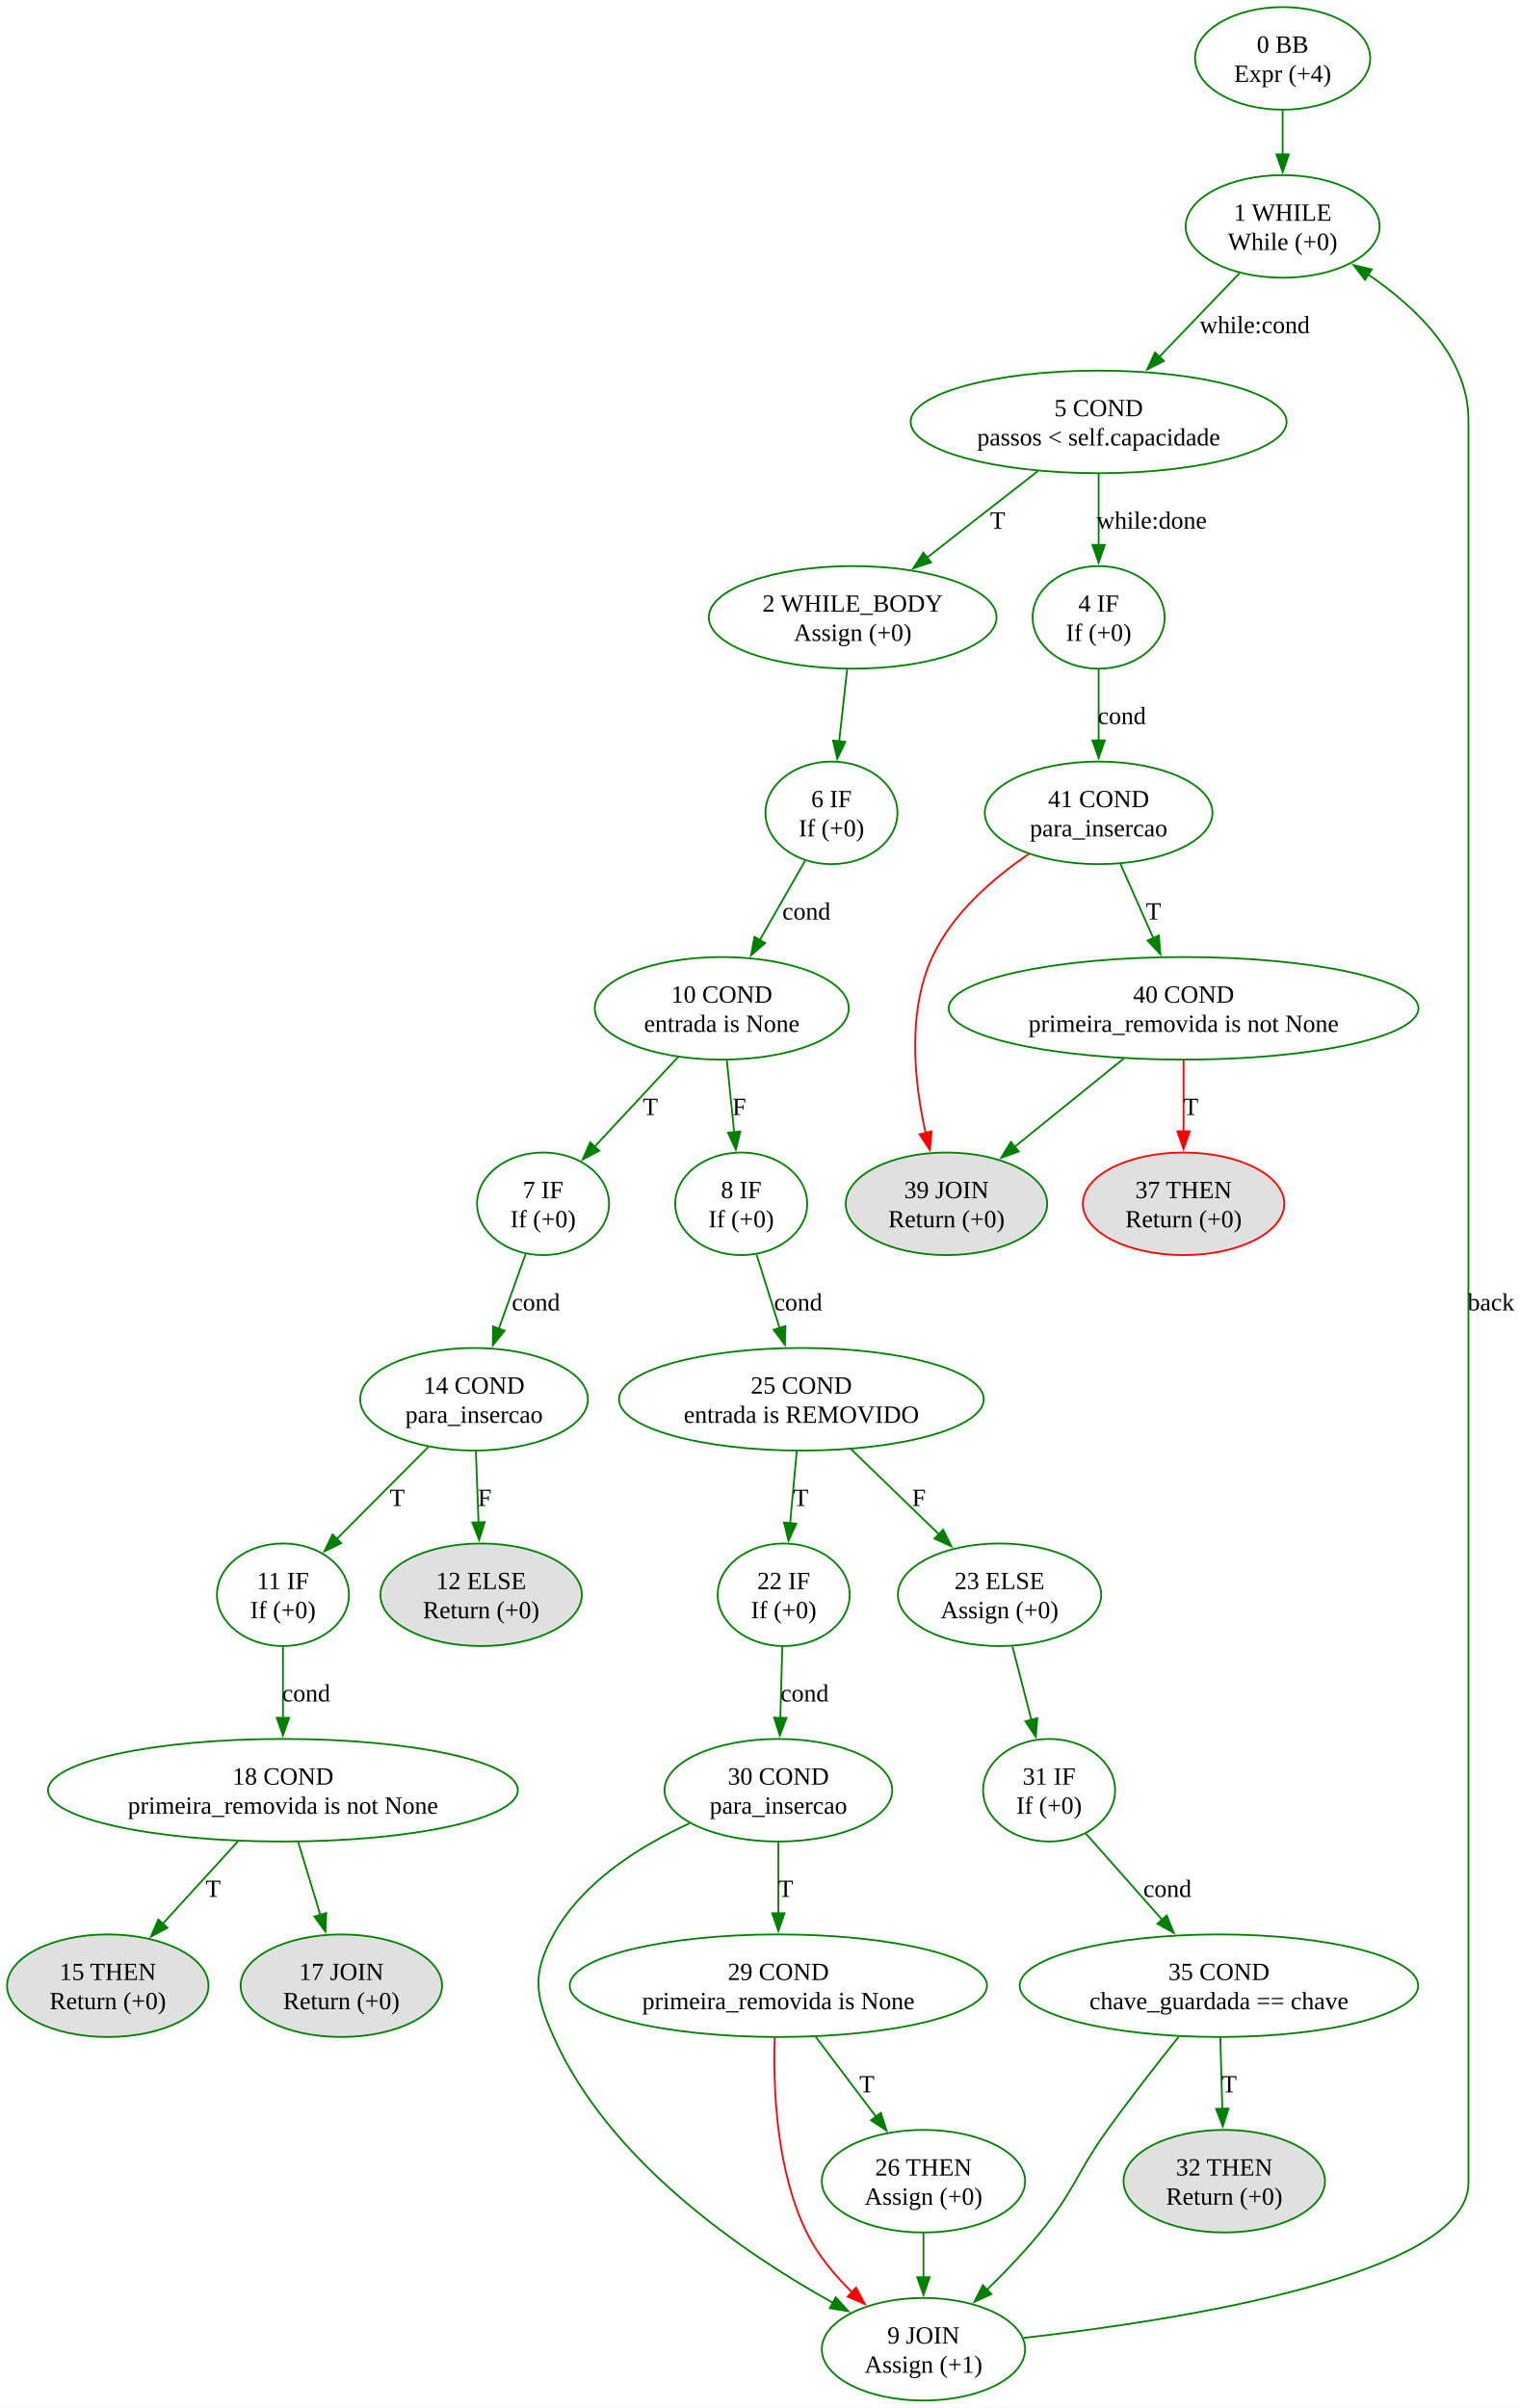
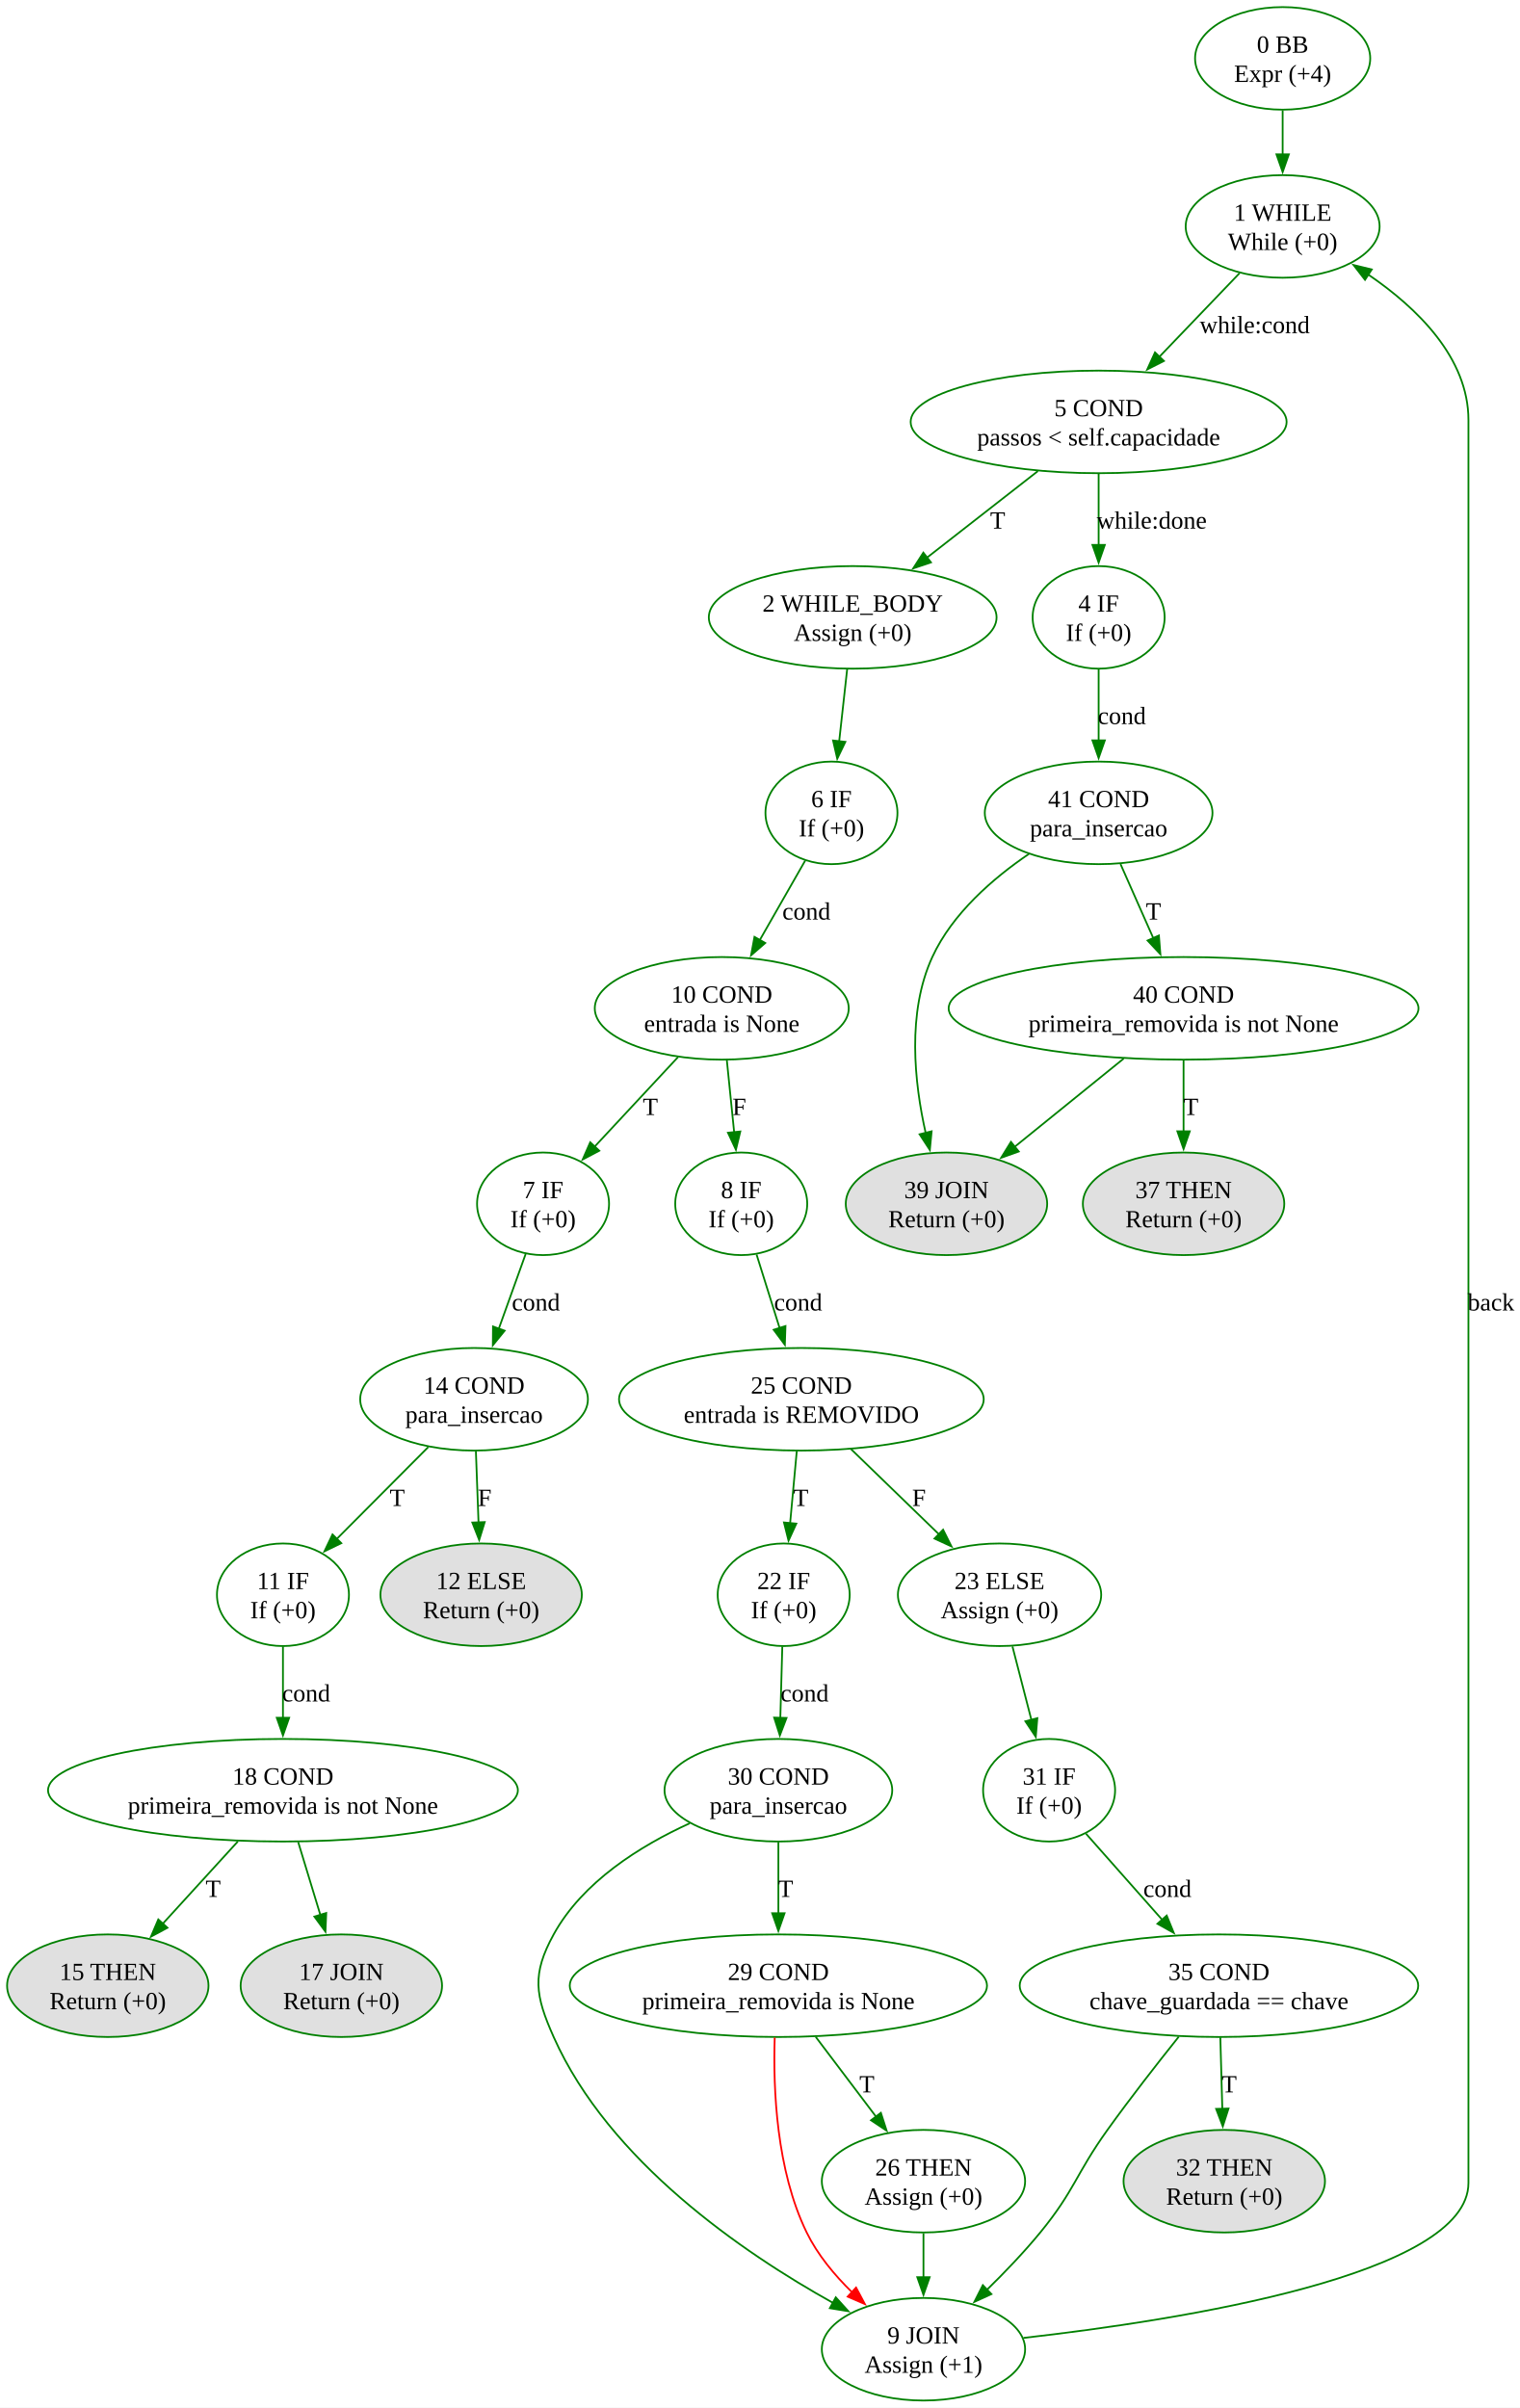
<svg xmlns="http://www.w3.org/2000/svg" xmlns:xlink="http://www.w3.org/1999/xlink" width="859pt" height="1361pt" viewBox="0.00 0.00 859.00 1361.00">
  <g id="graph0" class="graph" transform="scale(1 1) rotate(0) translate(4 1356.78)">
    <polygon fill="white" stroke="none" points="-4,4 -4,-1356.78 855.42,-1356.78 855.42,4 -4,4" />
    <g id="node1" class="node">
      <g id="a_node1">
        <a xlink:title="'&#10;        Procura a posiÃ§Ã£o de uma chave na tabela.&#10;&#10;        Se para_insercao=False:&#10;            - retorna o Ãxadndice da chave, se ela existir;&#10;            - retorna None, se ela nÃ£o existir.&#10;&#10;        Se para_insercao=True:&#10;            - retorna o Ãxadndice da prÃ³pria chave, se ela jÃ¡ existir;&#10;            - retorna a melhor posiÃ§Ã£o livre para inserir;&#10;            - retorna None, se nÃ£o houver posiÃ§Ã£o disponÃxadvel.&#10;&#10;        A sondagem Ã© linear:&#10;            pos, pos+1, pos+2, ... (com retorno ao inÃxadcio da tabela)&#10;        '&#10;posicao_inicial = self.funcao_hash(chave)&#10;posicao = posicao_inicial&#10;primeira_removida = None&#10;passos = 0&#10;">
          <ellipse fill="none" stroke="green" cx="720.92" cy="-1323.78" rx="49.5" ry="28.99" />
          <text xml:space="preserve" text-anchor="middle" x="720.92" y="-1326.98" font-family="Times New Roman,serif" font-size="14.00">0 BB</text>
          <text xml:space="preserve" text-anchor="middle" x="720.92" y="-1310.48" font-family="Times New Roman,serif" font-size="14.00">Expr (+4)</text>
        </a>
      </g>
    </g>
    <g id="node2" class="node">
      <g id="a_node2">
        <a xlink:title="while passos &lt; self.capacidade:&#10;    entrada = self.tabela[posicao]&#10;    if entrada is None:&#10;        if para_insercao:&#10;            if primeira_removida is not None:&#10;                return primeira_removida&#10;            return posicao&#10;        else:&#10;            return None&#10;    elif entrada is REMOVIDO:&#10;        if para_insercao and primeira_removida is None:&#10;            primeira_removida = posicao&#10;    else:&#10;        chave_guardada, _ = entrada&#10;        if chave_guardada == chave:&#10;            return posicao&#10;    posicao = (posicao + 1) % self.capacidade&#10;    passos += 1&#10;">
          <ellipse fill="none" stroke="green" cx="720.92" cy="-1228.8" rx="54.8" ry="28.99" />
          <text xml:space="preserve" text-anchor="middle" x="720.92" y="-1232" font-family="Times New Roman,serif" font-size="14.00">1 WHILE</text>
          <text xml:space="preserve" text-anchor="middle" x="720.92" y="-1215.5" font-family="Times New Roman,serif" font-size="14.00">While (+0)</text>
        </a>
      </g>
    </g>
    <g id="edge1" class="edge">
      <path fill="none" stroke="green" d="M720.92,-1294.38C720.92,-1286.54 720.92,-1277.89 720.92,-1269.53" />
      <polygon fill="green" stroke="green" points="724.42,-1269.54 720.92,-1259.54 717.42,-1269.54 724.42,-1269.54" />
    </g>
    <g id="node5" class="node">
      <g id="a_node5">
        <a xlink:title="passos &lt; self.capacidade">
          <ellipse fill="none" stroke="green" cx="616.92" cy="-1118.32" rx="106.24" ry="28.99" />
          <text xml:space="preserve" text-anchor="middle" x="616.92" y="-1121.52" font-family="Times New Roman,serif" font-size="14.00">5 COND</text>
          <text xml:space="preserve" text-anchor="middle" x="616.92" y="-1105.02" font-family="Times New Roman,serif" font-size="14.00">passos &lt; self.capacidade</text>
        </a>
      </g>
    </g>
    <g id="edge3" class="edge">
      <path fill="none" stroke="green" d="M696.54,-1202.37C683.06,-1188.31 666.1,-1170.62 651.3,-1155.18" />
      <polygon fill="green" stroke="green" points="653.83,-1152.76 644.39,-1147.97 648.78,-1157.61 653.83,-1152.76" />
      <text xml:space="preserve" text-anchor="middle" x="705.15" y="-1168.51" font-family="Times New Roman,serif" font-size="14.00">while:cond</text>
    </g>
    <g id="node3" class="node">
      <g id="a_node3">
        <a xlink:title="entrada = self.tabela[posicao]&#10;">
          <ellipse fill="none" stroke="green" cx="477.92" cy="-1007.84" rx="81.32" ry="28.99" />
          <text xml:space="preserve" text-anchor="middle" x="477.92" y="-1011.04" font-family="Times New Roman,serif" font-size="14.00">2 WHILE_BODY</text>
          <text xml:space="preserve" text-anchor="middle" x="477.92" y="-994.54" font-family="Times New Roman,serif" font-size="14.00">Assign (+0)</text>
        </a>
      </g>
    </g>
    <g id="node6" class="node">
      <g id="a_node6">
        <a xlink:title="if entrada is None:&#10;    if para_insercao:&#10;        if primeira_removida is not None:&#10;            return primeira_removida&#10;        return posicao&#10;    else:&#10;        return None&#10;elif entrada is REMOVIDO:&#10;    if para_insercao and primeira_removida is None:&#10;        primeira_removida = posicao&#10;else:&#10;    chave_guardada, _ = entrada&#10;    if chave_guardada == chave:&#10;        return posicao&#10;">
          <ellipse fill="none" stroke="green" cx="465.92" cy="-897.35" rx="37.3" ry="28.99" />
          <text xml:space="preserve" text-anchor="middle" x="465.92" y="-900.55" font-family="Times New Roman,serif" font-size="14.00">6 IF</text>
          <text xml:space="preserve" text-anchor="middle" x="465.92" y="-884.05" font-family="Times New Roman,serif" font-size="14.00">If (+0)</text>
        </a>
      </g>
    </g>
    <g id="edge4" class="edge">
      <path fill="none" stroke="green" d="M474.8,-978.62C473.43,-966.19 471.79,-951.37 470.29,-937.86" />
      <polygon fill="green" stroke="green" points="473.77,-937.49 469.19,-927.94 466.82,-938.26 473.77,-937.49" />
    </g>
    <g id="node4" class="node">
      <g id="a_node4">
        <a xlink:title="if para_insercao and primeira_removida is not None:&#10;    return primeira_removida&#10;">
          <ellipse fill="none" stroke="green" cx="616.92" cy="-1007.84" rx="37.3" ry="28.99" />
          <text xml:space="preserve" text-anchor="middle" x="616.92" y="-1011.04" font-family="Times New Roman,serif" font-size="14.00">4 IF</text>
          <text xml:space="preserve" text-anchor="middle" x="616.92" y="-994.54" font-family="Times New Roman,serif" font-size="14.00">If (+0)</text>
        </a>
      </g>
    </g>
    <g id="node29" class="node">
      <g id="a_node29">
        <a xlink:title="para_insercao">
          <ellipse fill="none" stroke="green" cx="616.92" cy="-897.35" rx="64.35" ry="28.99" />
          <text xml:space="preserve" text-anchor="middle" x="616.92" y="-900.55" font-family="Times New Roman,serif" font-size="14.00">41 COND</text>
          <text xml:space="preserve" text-anchor="middle" x="616.92" y="-884.05" font-family="Times New Roman,serif" font-size="14.00">para_insercao</text>
        </a>
      </g>
    </g>
    <g id="edge25" class="edge">
      <path fill="none" stroke="green" d="M616.92,-978.62C616.92,-966.28 616.92,-951.6 616.92,-938.18" />
      <polygon fill="green" stroke="green" points="620.42,-938.32 616.92,-928.32 613.42,-938.32 620.42,-938.32" />
      <text xml:space="preserve" text-anchor="middle" x="630.05" y="-947.54" font-family="Times New Roman,serif" font-size="14.00">cond</text>
    </g>
    <g id="edge2" class="edge">
      <path fill="none" stroke="green" d="M582.56,-1090.5C563.6,-1075.7 539.9,-1057.21 519.85,-1041.56" />
      <polygon fill="green" stroke="green" points="522.16,-1038.92 512.12,-1035.53 517.85,-1044.44 522.16,-1038.92" />
      <text xml:space="preserve" text-anchor="middle" x="559.87" y="-1058.03" font-family="Times New Roman,serif" font-size="14.00">T</text>
    </g>
    <g id="edge26" class="edge">
      <path fill="none" stroke="green" d="M616.92,-1089.1C616.92,-1076.77 616.92,-1062.08 616.92,-1048.66" />
      <polygon fill="green" stroke="green" points="620.42,-1048.8 616.92,-1038.8 613.42,-1048.8 620.42,-1048.8" />
      <text xml:space="preserve" text-anchor="middle" x="646.92" y="-1058.03" font-family="Times New Roman,serif" font-size="14.00">while:done</text>
    </g>
    <g id="node10" class="node">
      <g id="a_node10">
        <a xlink:title="entrada is None">
          <ellipse fill="none" stroke="green" cx="403.92" cy="-786.87" rx="71.77" ry="28.99" />
          <text xml:space="preserve" text-anchor="middle" x="403.92" y="-790.07" font-family="Times New Roman,serif" font-size="14.00">10 COND</text>
          <text xml:space="preserve" text-anchor="middle" x="403.92" y="-773.57" font-family="Times New Roman,serif" font-size="14.00">entrada is None</text>
        </a>
      </g>
    </g>
    <g id="edge7" class="edge">
      <path fill="none" stroke="green" d="M451.07,-870.37C443.39,-856.92 433.87,-840.26 425.4,-825.44" />
      <polygon fill="green" stroke="green" points="428.49,-823.8 420.49,-816.85 422.41,-827.27 428.49,-823.8" />
      <text xml:space="preserve" text-anchor="middle" x="451.76" y="-837.06" font-family="Times New Roman,serif" font-size="14.00">cond</text>
    </g>
    <g id="node7" class="node">
      <g id="a_node7">
        <a xlink:title="if para_insercao:&#10;    if primeira_removida is not None:&#10;        return primeira_removida&#10;    return posicao&#10;else:&#10;    return None&#10;">
          <ellipse fill="none" stroke="green" cx="302.92" cy="-676.39" rx="37.3" ry="28.99" />
          <text xml:space="preserve" text-anchor="middle" x="302.92" y="-679.59" font-family="Times New Roman,serif" font-size="14.00">7 IF</text>
          <text xml:space="preserve" text-anchor="middle" x="302.92" y="-663.09" font-family="Times New Roman,serif" font-size="14.00">If (+0)</text>
        </a>
      </g>
    </g>
    <g id="node13" class="node">
      <g id="a_node13">
        <a xlink:title="para_insercao">
          <ellipse fill="none" stroke="green" cx="263.92" cy="-565.91" rx="64.35" ry="28.99" />
          <text xml:space="preserve" text-anchor="middle" x="263.92" y="-569.11" font-family="Times New Roman,serif" font-size="14.00">14 COND</text>
          <text xml:space="preserve" text-anchor="middle" x="263.92" y="-552.61" font-family="Times New Roman,serif" font-size="14.00">para_insercao</text>
        </a>
      </g>
    </g>
    <g id="edge10" class="edge">
      <path fill="none" stroke="green" d="M293.08,-648.01C288.49,-635.23 282.94,-619.8 277.92,-605.83" />
      <polygon fill="green" stroke="green" points="281.22,-604.68 274.54,-596.45 274.63,-607.05 281.22,-604.68" />
      <text xml:space="preserve" text-anchor="middle" x="298.88" y="-616.1" font-family="Times New Roman,serif" font-size="14.00">cond</text>
    </g>
    <g id="node8" class="node">
      <g id="a_node8">
        <a xlink:title="if entrada is REMOVIDO:&#10;    if para_insercao and primeira_removida is None:&#10;        primeira_removida = posicao&#10;else:&#10;    chave_guardada, _ = entrada&#10;    if chave_guardada == chave:&#10;        return posicao&#10;">
          <ellipse fill="none" stroke="green" cx="414.92" cy="-676.39" rx="37.3" ry="28.99" />
          <text xml:space="preserve" text-anchor="middle" x="414.92" y="-679.59" font-family="Times New Roman,serif" font-size="14.00">8 IF</text>
          <text xml:space="preserve" text-anchor="middle" x="414.92" y="-663.09" font-family="Times New Roman,serif" font-size="14.00">If (+0)</text>
        </a>
      </g>
    </g>
    <g id="node19" class="node">
      <g id="a_node19">
        <a xlink:title="entrada is REMOVIDO">
          <ellipse fill="none" stroke="green" cx="448.92" cy="-565.91" rx="103.06" ry="28.99" />
          <text xml:space="preserve" text-anchor="middle" x="448.92" y="-569.11" font-family="Times New Roman,serif" font-size="14.00">25 COND</text>
          <text xml:space="preserve" text-anchor="middle" x="448.92" y="-552.61" font-family="Times New Roman,serif" font-size="14.00">entrada is REMOVIDO</text>
        </a>
      </g>
    </g>
    <g id="edge15" class="edge">
      <path fill="none" stroke="green" d="M423.59,-647.73C427.56,-635.05 432.35,-619.8 436.68,-605.97" />
      <polygon fill="green" stroke="green" points="439.93,-607.3 439.58,-596.71 433.25,-605.21 439.93,-607.3" />
      <text xml:space="preserve" text-anchor="middle" x="447.08" y="-616.1" font-family="Times New Roman,serif" font-size="14.00">cond</text>
    </g>
    <g id="node9" class="node">
      <g id="a_node9">
        <a xlink:title="posicao = (posicao + 1) % self.capacidade&#10;passos += 1&#10;">
          <ellipse fill="none" stroke="green" cx="517.92" cy="-28.99" rx="57.45" ry="28.99" />
          <text xml:space="preserve" text-anchor="middle" x="517.92" y="-32.19" font-family="Times New Roman,serif" font-size="14.00">9 JOIN</text>
          <text xml:space="preserve" text-anchor="middle" x="517.92" y="-15.69" font-family="Times New Roman,serif" font-size="14.00">Assign (+1)</text>
        </a>
      </g>
    </g>
    <g id="edge22" class="edge">
      <path fill="none" stroke="green" d="M574.41,-35.39C663.33,-45.48 825.92,-71.03 825.92,-122.97 825.92,-1119.32 825.92,-1119.32 825.92,-1119.32 825.92,-1154.61 796.88,-1182.78 769.35,-1201.56" />
      <polygon fill="green" stroke="green" points="767.47,-1198.61 760.99,-1206.99 771.28,-1204.48 767.47,-1198.61" />
      <text xml:space="preserve" text-anchor="middle" x="838.67" y="-616.1" font-family="Times New Roman,serif" font-size="14.00">back</text>
    </g>
    <g id="edge5" class="edge">
      <path fill="none" stroke="green" d="M379.21,-759.33C364.89,-743.95 346.79,-724.5 331.81,-708.41" />
      <polygon fill="green" stroke="green" points="334.7,-706.39 325.33,-701.45 329.58,-711.16 334.7,-706.39" />
      <text xml:space="preserve" text-anchor="middle" x="363.59" y="-726.58" font-family="Times New Roman,serif" font-size="14.00">T</text>
    </g>
    <g id="edge6" class="edge">
      <path fill="none" stroke="green" d="M406.78,-757.65C408.04,-745.22 409.55,-730.4 410.92,-716.9" />
      <polygon fill="green" stroke="green" points="414.4,-717.27 411.92,-706.97 407.43,-716.57 414.4,-717.27" />
      <text xml:space="preserve" text-anchor="middle" x="413.83" y="-726.58" font-family="Times New Roman,serif" font-size="14.00">F</text>
    </g>
    <g id="node11" class="node">
      <g id="a_node11">
        <a xlink:title="if primeira_removida is not None:&#10;    return primeira_removida&#10;">
          <ellipse fill="none" stroke="green" cx="155.92" cy="-455.42" rx="37.3" ry="28.99" />
          <text xml:space="preserve" text-anchor="middle" x="155.92" y="-458.62" font-family="Times New Roman,serif" font-size="14.00">11 IF</text>
          <text xml:space="preserve" text-anchor="middle" x="155.92" y="-442.12" font-family="Times New Roman,serif" font-size="14.00">If (+0)</text>
        </a>
      </g>
    </g>
    <g id="node16" class="node">
      <g id="a_node16">
        <a xlink:title="primeira_removida is not None">
          <ellipse fill="none" stroke="green" cx="155.92" cy="-344.94" rx="132.76" ry="28.99" />
          <text xml:space="preserve" text-anchor="middle" x="155.92" y="-348.14" font-family="Times New Roman,serif" font-size="14.00">18 COND</text>
          <text xml:space="preserve" text-anchor="middle" x="155.92" y="-331.64" font-family="Times New Roman,serif" font-size="14.00">primeira_removida is not None</text>
        </a>
      </g>
    </g>
    <g id="edge12" class="edge">
      <path fill="none" stroke="green" d="M155.92,-426.2C155.92,-413.87 155.92,-399.18 155.92,-385.77" />
      <polygon fill="green" stroke="green" points="159.42,-385.91 155.92,-375.91 152.42,-385.91 159.42,-385.91" />
      <text xml:space="preserve" text-anchor="middle" x="169.05" y="-395.13" font-family="Times New Roman,serif" font-size="14.00">cond</text>
    </g>
    <g id="node12" class="node">
      <g id="a_node12">
        <a xlink:title="return None&#10;">
          <ellipse fill="#e0e0e0" stroke="green" cx="267.92" cy="-455.42" rx="56.92" ry="28.99" />
          <text xml:space="preserve" text-anchor="middle" x="267.92" y="-458.62" font-family="Times New Roman,serif" font-size="14.00">12 ELSE</text>
          <text xml:space="preserve" text-anchor="middle" x="267.92" y="-442.12" font-family="Times New Roman,serif" font-size="14.00">Return (+0)</text>
        </a>
      </g>
    </g>
    <g id="edge8" class="edge">
      <path fill="none" stroke="green" d="M238.05,-538.92C222.39,-523.19 202.36,-503.06 185.99,-486.63" />
      <polygon fill="green" stroke="green" points="188.89,-484.58 179.36,-479.96 183.93,-489.52 188.89,-484.58" />
      <text xml:space="preserve" text-anchor="middle" x="220.51" y="-505.61" font-family="Times New Roman,serif" font-size="14.00">T</text>
    </g>
    <g id="edge9" class="edge">
      <path fill="none" stroke="green" d="M264.96,-536.69C265.42,-524.35 265.96,-509.67 266.45,-496.25" />
      <polygon fill="green" stroke="green" points="269.95,-496.51 266.82,-486.39 262.95,-496.25 269.95,-496.51" />
      <text xml:space="preserve" text-anchor="middle" x="269.91" y="-505.61" font-family="Times New Roman,serif" font-size="14.00">F</text>
    </g>
    <g id="node14" class="node">
      <g id="a_node14">
        <a xlink:title="return primeira_removida&#10;">
          <ellipse fill="#e0e0e0" stroke="green" cx="56.92" cy="-234.46" rx="56.92" ry="28.99" />
          <text xml:space="preserve" text-anchor="middle" x="56.92" y="-237.66" font-family="Times New Roman,serif" font-size="14.00">15 THEN</text>
          <text xml:space="preserve" text-anchor="middle" x="56.92" y="-221.16" font-family="Times New Roman,serif" font-size="14.00">Return (+0)</text>
        </a>
      </g>
    </g>
    <g id="node15" class="node">
      <g id="a_node15">
        <a xlink:title="return posicao&#10;">
          <ellipse fill="#e0e0e0" stroke="green" cx="188.92" cy="-234.46" rx="56.92" ry="28.99" />
          <text xml:space="preserve" text-anchor="middle" x="188.92" y="-237.66" font-family="Times New Roman,serif" font-size="14.00">17 JOIN</text>
          <text xml:space="preserve" text-anchor="middle" x="188.92" y="-221.16" font-family="Times New Roman,serif" font-size="14.00">Return (+0)</text>
        </a>
      </g>
    </g>
    <g id="edge11" class="edge">
      <path fill="none" stroke="green" d="M130.43,-316C117.5,-301.83 101.68,-284.5 88.04,-269.55" />
      <polygon fill="green" stroke="green" points="90.64,-267.21 81.32,-262.19 85.47,-271.93 90.64,-267.21" />
      <text xml:space="preserve" text-anchor="middle" x="116.47" y="-284.65" font-family="Times New Roman,serif" font-size="14.00">T</text>
    </g>
    <g id="edge27" class="edge">
      <path fill="none" stroke="green" d="M164.51,-315.72C168.36,-303.04 172.98,-287.87 177.15,-274.15" />
      <polygon fill="green" stroke="green" points="180.38,-275.57 179.94,-264.98 173.68,-273.53 180.38,-275.57" />
    </g>
    <g id="node17" class="node">
      <g id="a_node17">
        <a xlink:title="if para_insercao and primeira_removida is None:&#10;    primeira_removida = posicao&#10;">
          <ellipse fill="none" stroke="green" cx="438.92" cy="-455.42" rx="37.3" ry="28.99" />
          <text xml:space="preserve" text-anchor="middle" x="438.92" y="-458.62" font-family="Times New Roman,serif" font-size="14.00">22 IF</text>
          <text xml:space="preserve" text-anchor="middle" x="438.92" y="-442.12" font-family="Times New Roman,serif" font-size="14.00">If (+0)</text>
        </a>
      </g>
    </g>
    <g id="node22" class="node">
      <g id="a_node22">
        <a xlink:title="para_insercao">
          <ellipse fill="none" stroke="green" cx="435.92" cy="-344.94" rx="64.35" ry="28.99" />
          <text xml:space="preserve" text-anchor="middle" x="435.92" y="-348.14" font-family="Times New Roman,serif" font-size="14.00">30 COND</text>
          <text xml:space="preserve" text-anchor="middle" x="435.92" y="-331.64" font-family="Times New Roman,serif" font-size="14.00">para_insercao</text>
        </a>
      </g>
    </g>
    <g id="edge18" class="edge">
      <path fill="none" stroke="green" d="M438.14,-426.2C437.8,-413.87 437.39,-399.18 437.02,-385.77" />
      <polygon fill="green" stroke="green" points="440.53,-385.81 436.75,-375.91 433.53,-386 440.53,-385.81" />
      <text xml:space="preserve" text-anchor="middle" x="450.73" y="-395.13" font-family="Times New Roman,serif" font-size="14.00">cond</text>
    </g>
    <g id="node18" class="node">
      <g id="a_node18">
        <a xlink:title="chave_guardada, _ = entrada&#10;">
          <ellipse fill="none" stroke="green" cx="560.92" cy="-455.42" rx="57.45" ry="28.99" />
          <text xml:space="preserve" text-anchor="middle" x="560.92" y="-458.62" font-family="Times New Roman,serif" font-size="14.00">23 ELSE</text>
          <text xml:space="preserve" text-anchor="middle" x="560.92" y="-442.12" font-family="Times New Roman,serif" font-size="14.00">Assign (+0)</text>
        </a>
      </g>
    </g>
    <g id="node23" class="node">
      <g id="a_node23">
        <a xlink:title="if chave_guardada == chave:&#10;    return posicao&#10;">
          <ellipse fill="none" stroke="green" cx="588.92" cy="-344.94" rx="37.3" ry="28.99" />
          <text xml:space="preserve" text-anchor="middle" x="588.92" y="-348.14" font-family="Times New Roman,serif" font-size="14.00">31 IF</text>
          <text xml:space="preserve" text-anchor="middle" x="588.92" y="-331.64" font-family="Times New Roman,serif" font-size="14.00">If (+0)</text>
        </a>
      </g>
    </g>
    <g id="edge19" class="edge">
      <path fill="none" stroke="green" d="M568.21,-426.2C571.47,-413.55 575.38,-398.42 578.91,-384.72" />
      <polygon fill="green" stroke="green" points="582.28,-385.67 581.39,-375.11 575.51,-383.92 582.28,-385.67" />
    </g>
    <g id="edge13" class="edge">
      <path fill="none" stroke="green" d="M446.32,-536.69C445.17,-524.26 443.81,-509.44 442.56,-495.93" />
      <polygon fill="green" stroke="green" points="446.05,-495.64 441.65,-486.01 439.08,-496.29 446.05,-495.64" />
      <text xml:space="preserve" text-anchor="middle" x="448.65" y="-505.61" font-family="Times New Roman,serif" font-size="14.00">T</text>
    </g>
    <g id="edge14" class="edge">
      <path fill="none" stroke="green" d="M476.9,-537.81C492.01,-523.17 510.8,-504.97 526.78,-489.49" />
      <polygon fill="green" stroke="green" points="529.01,-492.21 533.75,-482.74 524.14,-487.18 529.01,-492.21" />
      <text xml:space="preserve" text-anchor="middle" x="515.38" y="-505.61" font-family="Times New Roman,serif" font-size="14.00">F</text>
    </g>
    <g id="node20" class="node">
      <g id="a_node20">
        <a xlink:title="primeira_removida = posicao&#10;">
          <ellipse fill="none" stroke="green" cx="517.92" cy="-123.97" rx="57.45" ry="28.99" />
          <text xml:space="preserve" text-anchor="middle" x="517.92" y="-127.17" font-family="Times New Roman,serif" font-size="14.00">26 THEN</text>
          <text xml:space="preserve" text-anchor="middle" x="517.92" y="-110.67" font-family="Times New Roman,serif" font-size="14.00">Assign (+0)</text>
        </a>
      </g>
    </g>
    <g id="edge28" class="edge">
      <path fill="none" stroke="green" d="M517.92,-94.57C517.92,-86.73 517.92,-78.08 517.92,-69.72" />
      <polygon fill="green" stroke="green" points="521.42,-69.73 517.92,-59.73 514.42,-69.73 521.42,-69.73" />
    </g>
    <g id="node21" class="node">
      <g id="a_node21">
        <a xlink:title="primeira_removida is None">
          <ellipse fill="none" stroke="green" cx="435.92" cy="-234.46" rx="117.91" ry="28.99" />
          <text xml:space="preserve" text-anchor="middle" x="435.92" y="-237.66" font-family="Times New Roman,serif" font-size="14.00">29 COND</text>
          <text xml:space="preserve" text-anchor="middle" x="435.92" y="-221.16" font-family="Times New Roman,serif" font-size="14.00">primeira_removida is None</text>
        </a>
      </g>
    </g>
    <g id="edge29" class="edge">
      <path fill="none" stroke="red" d="M433.85,-205.14C432.9,-176.02 434.78,-130.11 451.92,-94.98 458.04,-82.45 467.58,-70.95 477.54,-61.22" />
      <polygon fill="red" stroke="red" points="479.83,-63.86 484.81,-54.51 475.09,-58.72 479.83,-63.86" />
    </g>
    <g id="edge16" class="edge">
      <path fill="none" stroke="green" d="M457.04,-205.52C467.49,-191.69 480.22,-174.85 491.33,-160.15" />
      <polygon fill="green" stroke="green" points="493.85,-162.62 497.09,-152.53 488.27,-158.4 493.85,-162.62" />
      <text xml:space="preserve" text-anchor="middle" x="485.96" y="-174.17" font-family="Times New Roman,serif" font-size="14.00">T</text>
    </g>
    <g id="edge30" class="edge">
      <path fill="none" stroke="green" d="M385.8,-326.25C357.77,-313.47 325.28,-293.18 308.92,-263.45 296.5,-240.87 298.43,-229 308.92,-205.47 340.22,-135.29 415.75,-83.6 466.9,-55.14" />
      <polygon fill="green" stroke="green" points="468.35,-58.34 475.46,-50.48 465,-52.19 468.35,-58.34" />
    </g>
    <g id="edge17" class="edge">
      <path fill="none" stroke="green" d="M435.92,-315.72C435.92,-303.39 435.92,-288.7 435.92,-275.28" />
      <polygon fill="green" stroke="green" points="439.42,-275.43 435.92,-265.43 432.42,-275.43 439.42,-275.43" />
      <text xml:space="preserve" text-anchor="middle" x="440.05" y="-284.65" font-family="Times New Roman,serif" font-size="14.00">T</text>
    </g>
    <g id="node25" class="node">
      <g id="a_node25">
        <a xlink:title="chave_guardada == chave">
          <ellipse fill="none" stroke="green" cx="684.92" cy="-234.46" rx="112.61" ry="28.99" />
          <text xml:space="preserve" text-anchor="middle" x="684.92" y="-237.66" font-family="Times New Roman,serif" font-size="14.00">35 COND</text>
          <text xml:space="preserve" text-anchor="middle" x="684.92" y="-221.16" font-family="Times New Roman,serif" font-size="14.00">chave_guardada == chave</text>
        </a>
      </g>
    </g>
    <g id="edge21" class="edge">
      <path fill="none" stroke="green" d="M609.75,-320.4C622.43,-306.07 638.88,-287.48 653.16,-271.35" />
      <polygon fill="green" stroke="green" points="655.39,-274.11 659.39,-264.31 650.15,-269.47 655.39,-274.11" />
      <text xml:space="preserve" text-anchor="middle" x="655.79" y="-284.65" font-family="Times New Roman,serif" font-size="14.00">cond</text>
    </g>
    <g id="node24" class="node">
      <g id="a_node24">
        <a xlink:title="return posicao&#10;">
          <ellipse fill="#e0e0e0" stroke="green" cx="687.92" cy="-123.97" rx="56.92" ry="28.99" />
          <text xml:space="preserve" text-anchor="middle" x="687.92" y="-127.17" font-family="Times New Roman,serif" font-size="14.00">32 THEN</text>
          <text xml:space="preserve" text-anchor="middle" x="687.92" y="-110.67" font-family="Times New Roman,serif" font-size="14.00">Return (+0)</text>
        </a>
      </g>
    </g>
    <g id="edge31" class="edge">
      <path fill="none" stroke="green" d="M662.17,-205.59C649.93,-190.29 634.75,-170.85 621.92,-152.97 603.97,-127.93 603.45,-118.81 583.92,-94.98 574.75,-83.8 563.88,-72.45 553.63,-62.43" />
      <polygon fill="green" stroke="green" points="556.32,-60.16 546.68,-55.76 551.47,-65.21 556.32,-60.16" />
    </g>
    <g id="edge20" class="edge">
      <path fill="none" stroke="green" d="M685.7,-205.24C686.04,-192.9 686.45,-178.22 686.82,-164.8" />
      <polygon fill="green" stroke="green" points="690.32,-165.04 687.09,-154.94 683.32,-164.84 690.32,-165.04" />
      <text xml:space="preserve" text-anchor="middle" x="690.73" y="-174.17" font-family="Times New Roman,serif" font-size="14.00">T</text>
    </g>
    <g id="node26" class="node">
      <g id="a_node26">
        <a xlink:title="return primeira_removida&#10;">
-           <ellipse fill="#e0e0e0" stroke="red" cx="664.92" cy="-676.39" rx="56.92" ry="28.99" />
+           <ellipse fill="#e0e0e0" stroke="green" cx="664.92" cy="-676.39" rx="56.92" ry="28.99" />
          <text xml:space="preserve" text-anchor="middle" x="664.92" y="-679.59" font-family="Times New Roman,serif" font-size="14.00">37 THEN</text>
          <text xml:space="preserve" text-anchor="middle" x="664.92" y="-663.09" font-family="Times New Roman,serif" font-size="14.00">Return (+0)</text>
        </a>
      </g>
    </g>
    <g id="node27" class="node">
      <g id="a_node27">
        <a xlink:title="return None&#10;">
          <ellipse fill="#e0e0e0" stroke="green" cx="530.92" cy="-676.39" rx="56.92" ry="28.99" />
          <text xml:space="preserve" text-anchor="middle" x="530.92" y="-679.59" font-family="Times New Roman,serif" font-size="14.00">39 JOIN</text>
          <text xml:space="preserve" text-anchor="middle" x="530.92" y="-663.09" font-family="Times New Roman,serif" font-size="14.00">Return (+0)</text>
        </a>
      </g>
    </g>
    <g id="node28" class="node">
      <g id="a_node28">
        <a xlink:title="primeira_removida is not None">
          <ellipse fill="none" stroke="green" cx="664.92" cy="-786.87" rx="132.76" ry="28.99" />
          <text xml:space="preserve" text-anchor="middle" x="664.92" y="-790.07" font-family="Times New Roman,serif" font-size="14.00">40 COND</text>
          <text xml:space="preserve" text-anchor="middle" x="664.92" y="-773.57" font-family="Times New Roman,serif" font-size="14.00">primeira_removida is not None</text>
        </a>
      </g>
    </g>
    <g id="edge23" class="edge">
-       <path fill="none" stroke="red" d="M664.92,-757.65C664.92,-745.32 664.92,-730.63 664.92,-717.22" />
-       <polygon fill="red" stroke="red" points="668.42,-717.36 664.92,-707.36 661.42,-717.36 668.42,-717.36" />
+       <path fill="none" stroke="green" d="M664.92,-757.65C664.92,-745.32 664.92,-730.63 664.92,-717.22" />
+       <polygon fill="green" stroke="green" points="668.42,-717.36 664.92,-707.36 661.42,-717.36 668.42,-717.36" />
      <text xml:space="preserve" text-anchor="middle" x="669.05" y="-726.58" font-family="Times New Roman,serif" font-size="14.00">T</text>
    </g>
    <g id="edge32" class="edge">
      <path fill="none" stroke="green" d="M631.11,-758.5C612.37,-743.32 588.99,-724.4 569.53,-708.65" />
      <polygon fill="green" stroke="green" points="571.77,-705.95 561.8,-702.38 567.37,-711.39 571.77,-705.95" />
    </g>
    <g id="edge33" class="edge">
-       <path fill="none" stroke="red" d="M577.58,-874.19C557.19,-860.34 534.24,-840.45 522.92,-815.86 508.52,-784.58 512.71,-745.03 519.21,-716.22" />
-       <polygon fill="red" stroke="red" points="522.53,-717.37 521.52,-706.82 515.73,-715.7 522.53,-717.37" />
+       <path fill="none" stroke="green" d="M577.58,-874.19C557.19,-860.34 534.24,-840.45 522.92,-815.86 508.52,-784.58 512.71,-745.03 519.21,-716.22" />
+       <polygon fill="green" stroke="green" points="522.53,-717.37 521.52,-706.82 515.73,-715.7 522.53,-717.37" />
    </g>
    <g id="edge24" class="edge">
      <path fill="none" stroke="green" d="M629.28,-868.42C634.95,-855.61 641.76,-840.22 647.9,-826.34" />
      <polygon fill="green" stroke="green" points="650.98,-828.04 651.82,-817.47 644.58,-825.2 650.98,-828.04" />
      <text xml:space="preserve" text-anchor="middle" x="647.92" y="-837.06" font-family="Times New Roman,serif" font-size="14.00">T</text>
    </g>
  </g>
</svg>
